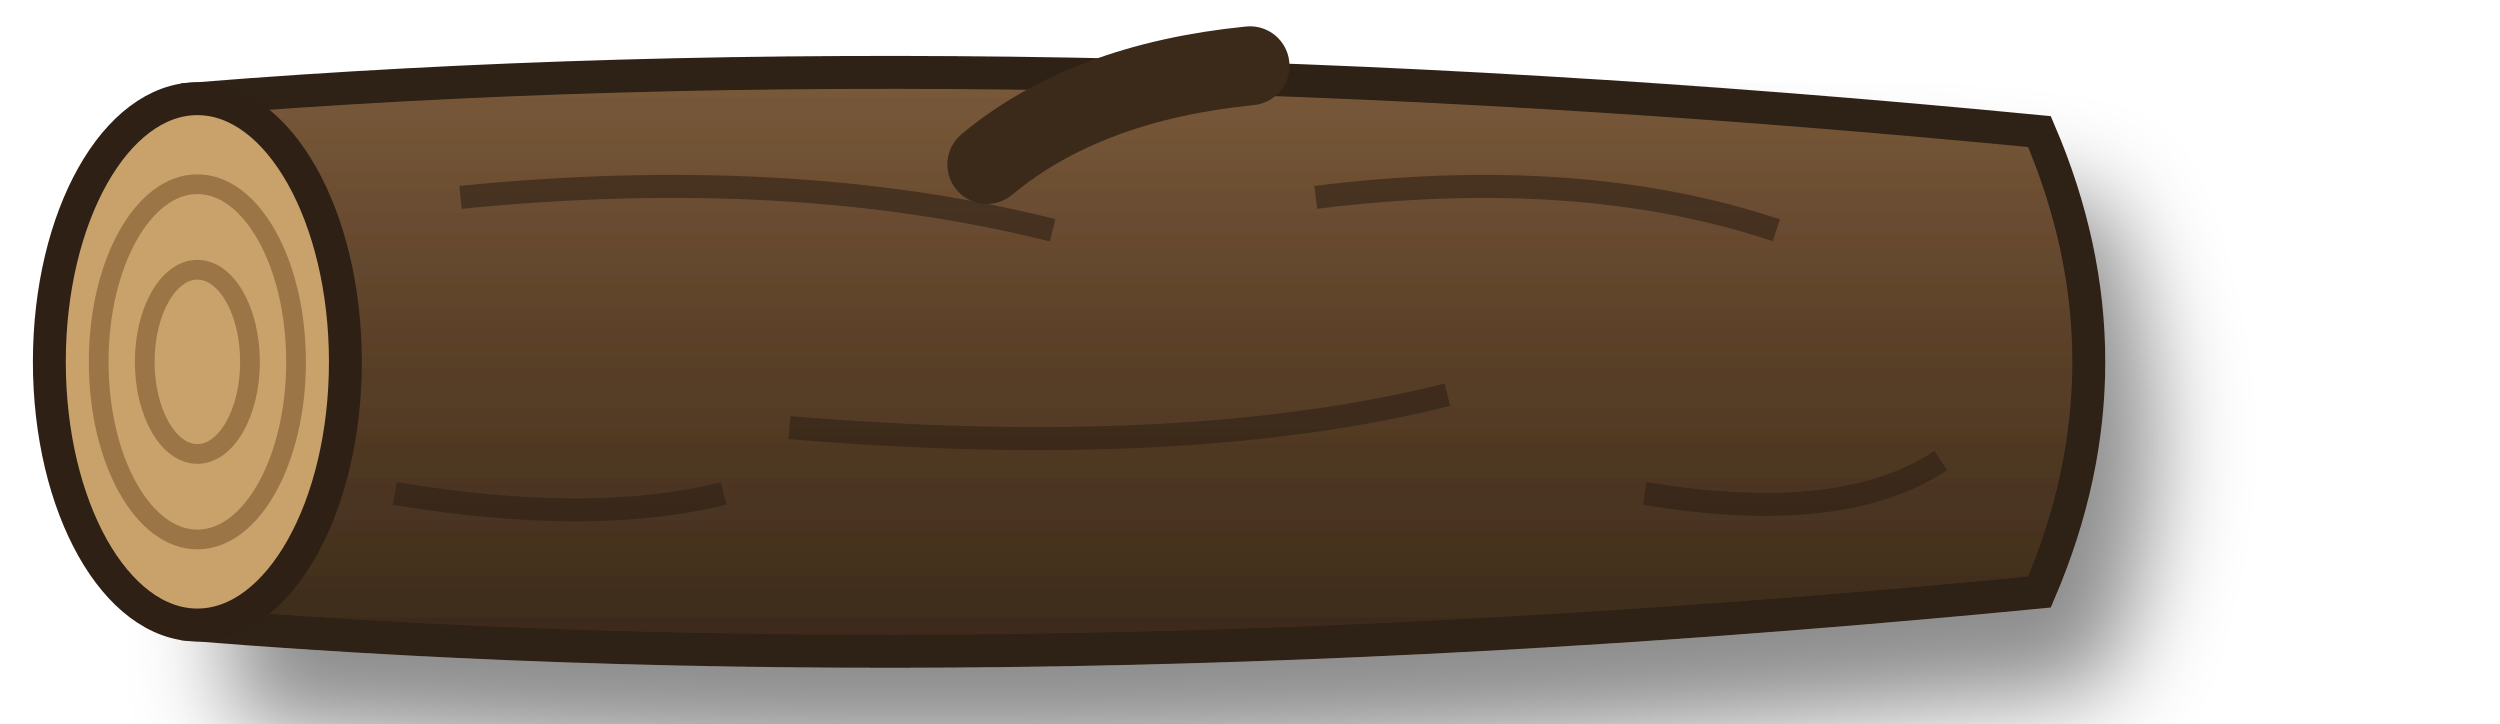
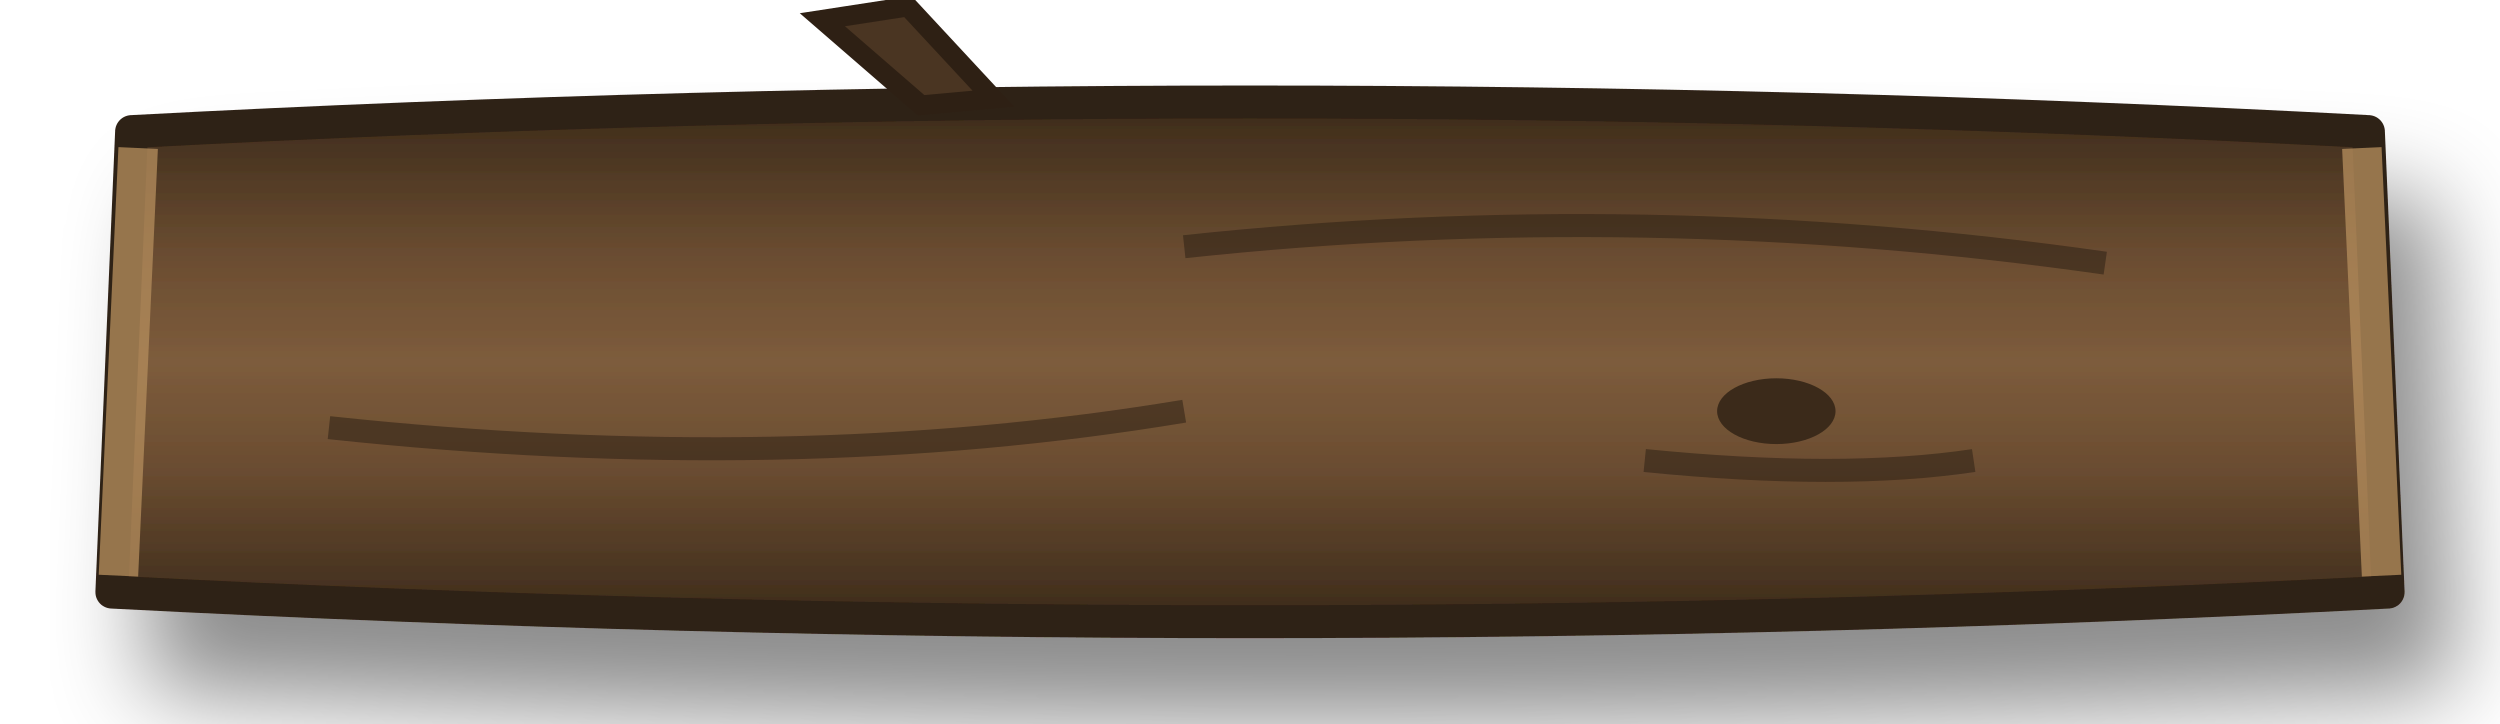
<svg xmlns="http://www.w3.org/2000/svg" viewBox="0 0 76 22">
  <defs>
    <linearGradient id="bark" x1="0" y1="0" x2="0" y2="1">
-       <stop offset="0" stop-color="#7a5a3a" />
-       <stop offset="0.45" stop-color="#5c4129" />
+       <stop offset="0" stop-color="#3b2a1a" />
+       <stop offset="0.3" stop-color="#6b4d31" />
+       <stop offset="0.5" stop-color="#7d5c3c" />
+       <stop offset="0.7" stop-color="#6b4d31" />
      <stop offset="1" stop-color="#3b2a1a" />
    </linearGradient>
    <filter id="shadow" x="-10%" y="-30%" width="120%" height="160%">
      <feGaussianBlur in="SourceAlpha" stdDeviation="1.4" />
      <feOffset dx="1.5" dy="2.5" />
      <feComponentTransfer>
        <feFuncA type="linear" slope="0.45" />
      </feComponentTransfer>
      <feMerge>
        <feMergeNode />
        <feMergeNode in="SourceGraphic" />
      </feMerge>
    </filter>
  </defs>
  <g filter="url(#shadow)">
-     <path d="M6 3 Q31 1 62 4 Q65 11 62 18 Q31 21 6 19 Z" fill="url(#bark)" stroke="#2e2014" stroke-width="1" />
+     <path d="M4 4 Q38 2.2 72 4 L72.6 18 Q38 19.8 3.4 18 Z" fill="url(#bark)" stroke="#2e2014" stroke-width="1" stroke-linejoin="round" />
  </g>
-   <g stroke="#2e2014" stroke-width="0.7" fill="none" opacity="0.6">
-     <path d="M14 6 q10 -1 18 1 M24 13 q12 1 20 -1 M40 6 q8 -1 14 1 M12 15 q6 1 10 0 M50 15 q6 1 9 -1" />
+   <g stroke="#2e2014" stroke-width="0.7" fill="none" opacity="0.55">
+     <path d="M10 13 q14 1.5 26 -0.5 M36 7.5 q14 -1.5 28 0.5 M50 14 q6 0.6 10 0" />
  </g>
-   <path d="M30 5 q3 -2.5 8 -3" stroke="#3b2a1a" stroke-width="2.4" fill="none" stroke-linecap="round" />
-   <ellipse cx="6" cy="11" rx="4.5" ry="8" fill="#c9a26b" stroke="#2e2014" stroke-width="1" />
-   <ellipse cx="6" cy="11" rx="3" ry="5.4" fill="none" stroke="#9c7546" stroke-width="0.6" />
-   <ellipse cx="6" cy="11" rx="1.6" ry="2.8" fill="none" stroke="#9c7546" stroke-width="0.6" />
+   <path d="M4.2 4.5 L3.6 17.5 M71.8 4.5 L72.4 17.5" stroke="#b08a5a" stroke-width="1.2" opacity="0.8" />
+   <path d="M28 3.2 l-3 -2.6 l2.6 -0.4 l2.6 2.8 z" fill="#4a3522" stroke="#2e2014" stroke-width="0.6" />
+   <ellipse cx="54" cy="12.5" rx="1.8" ry="1" fill="#3b2a1a" />
</svg>
